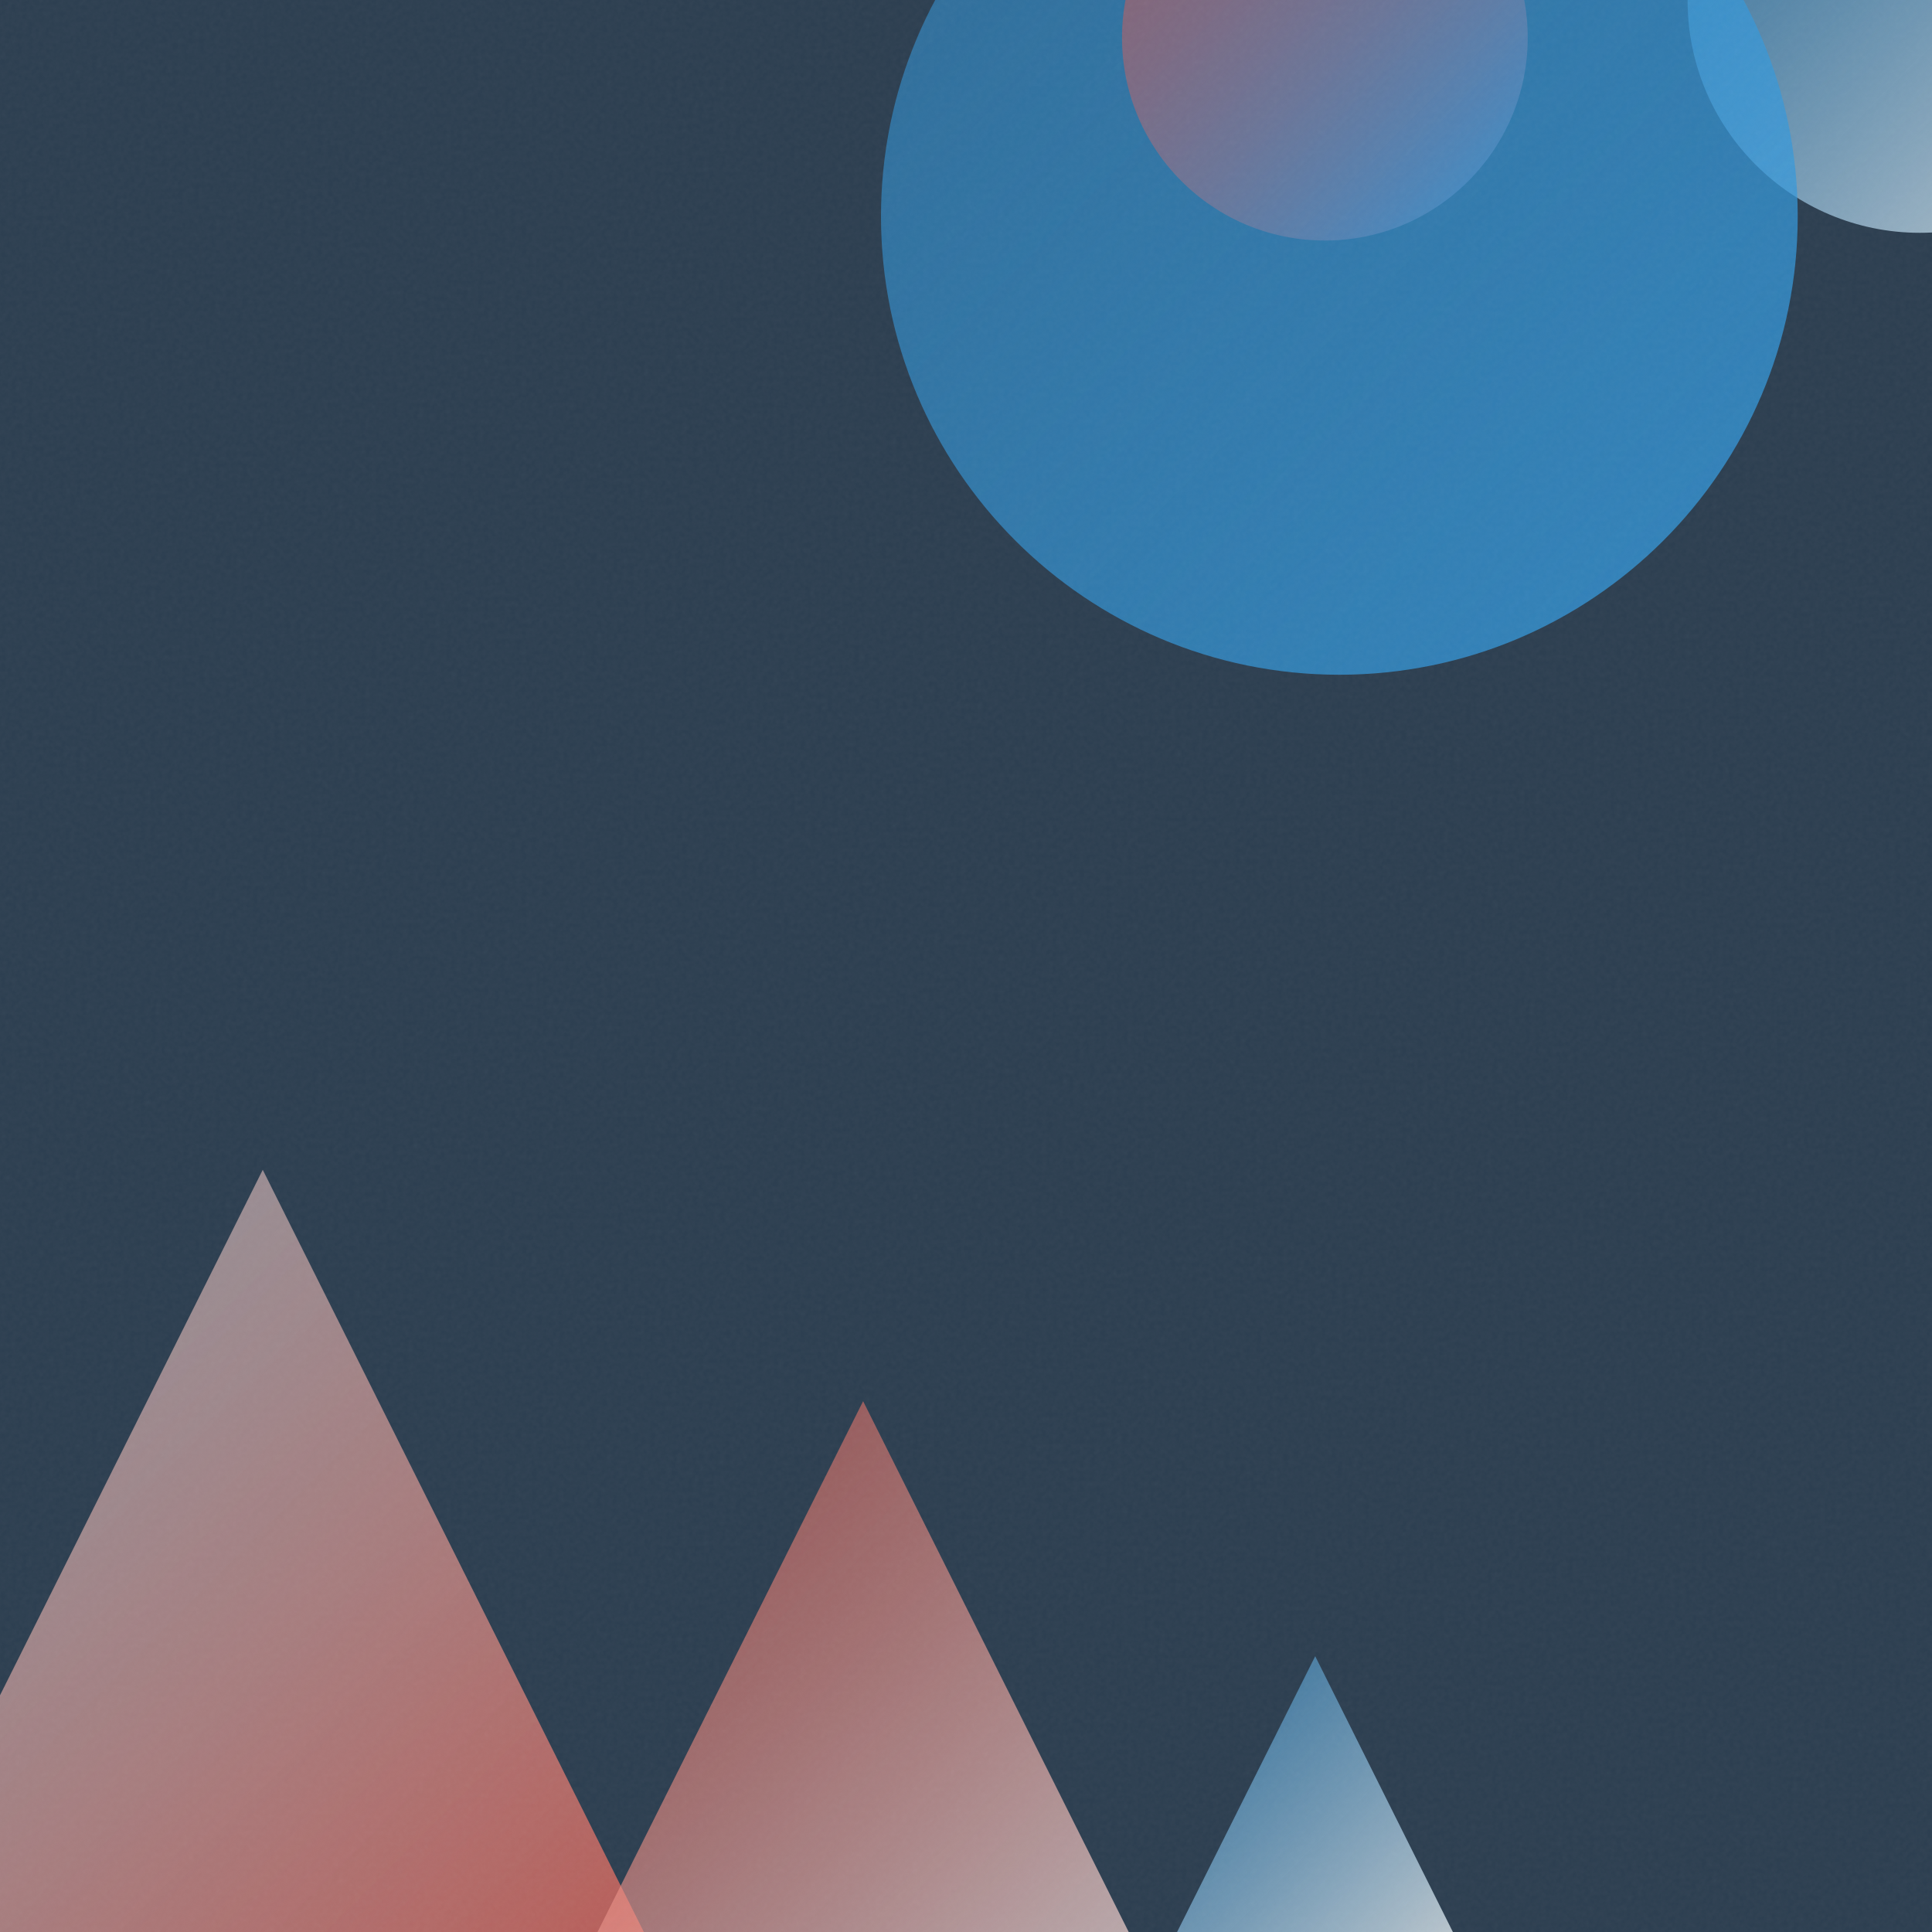
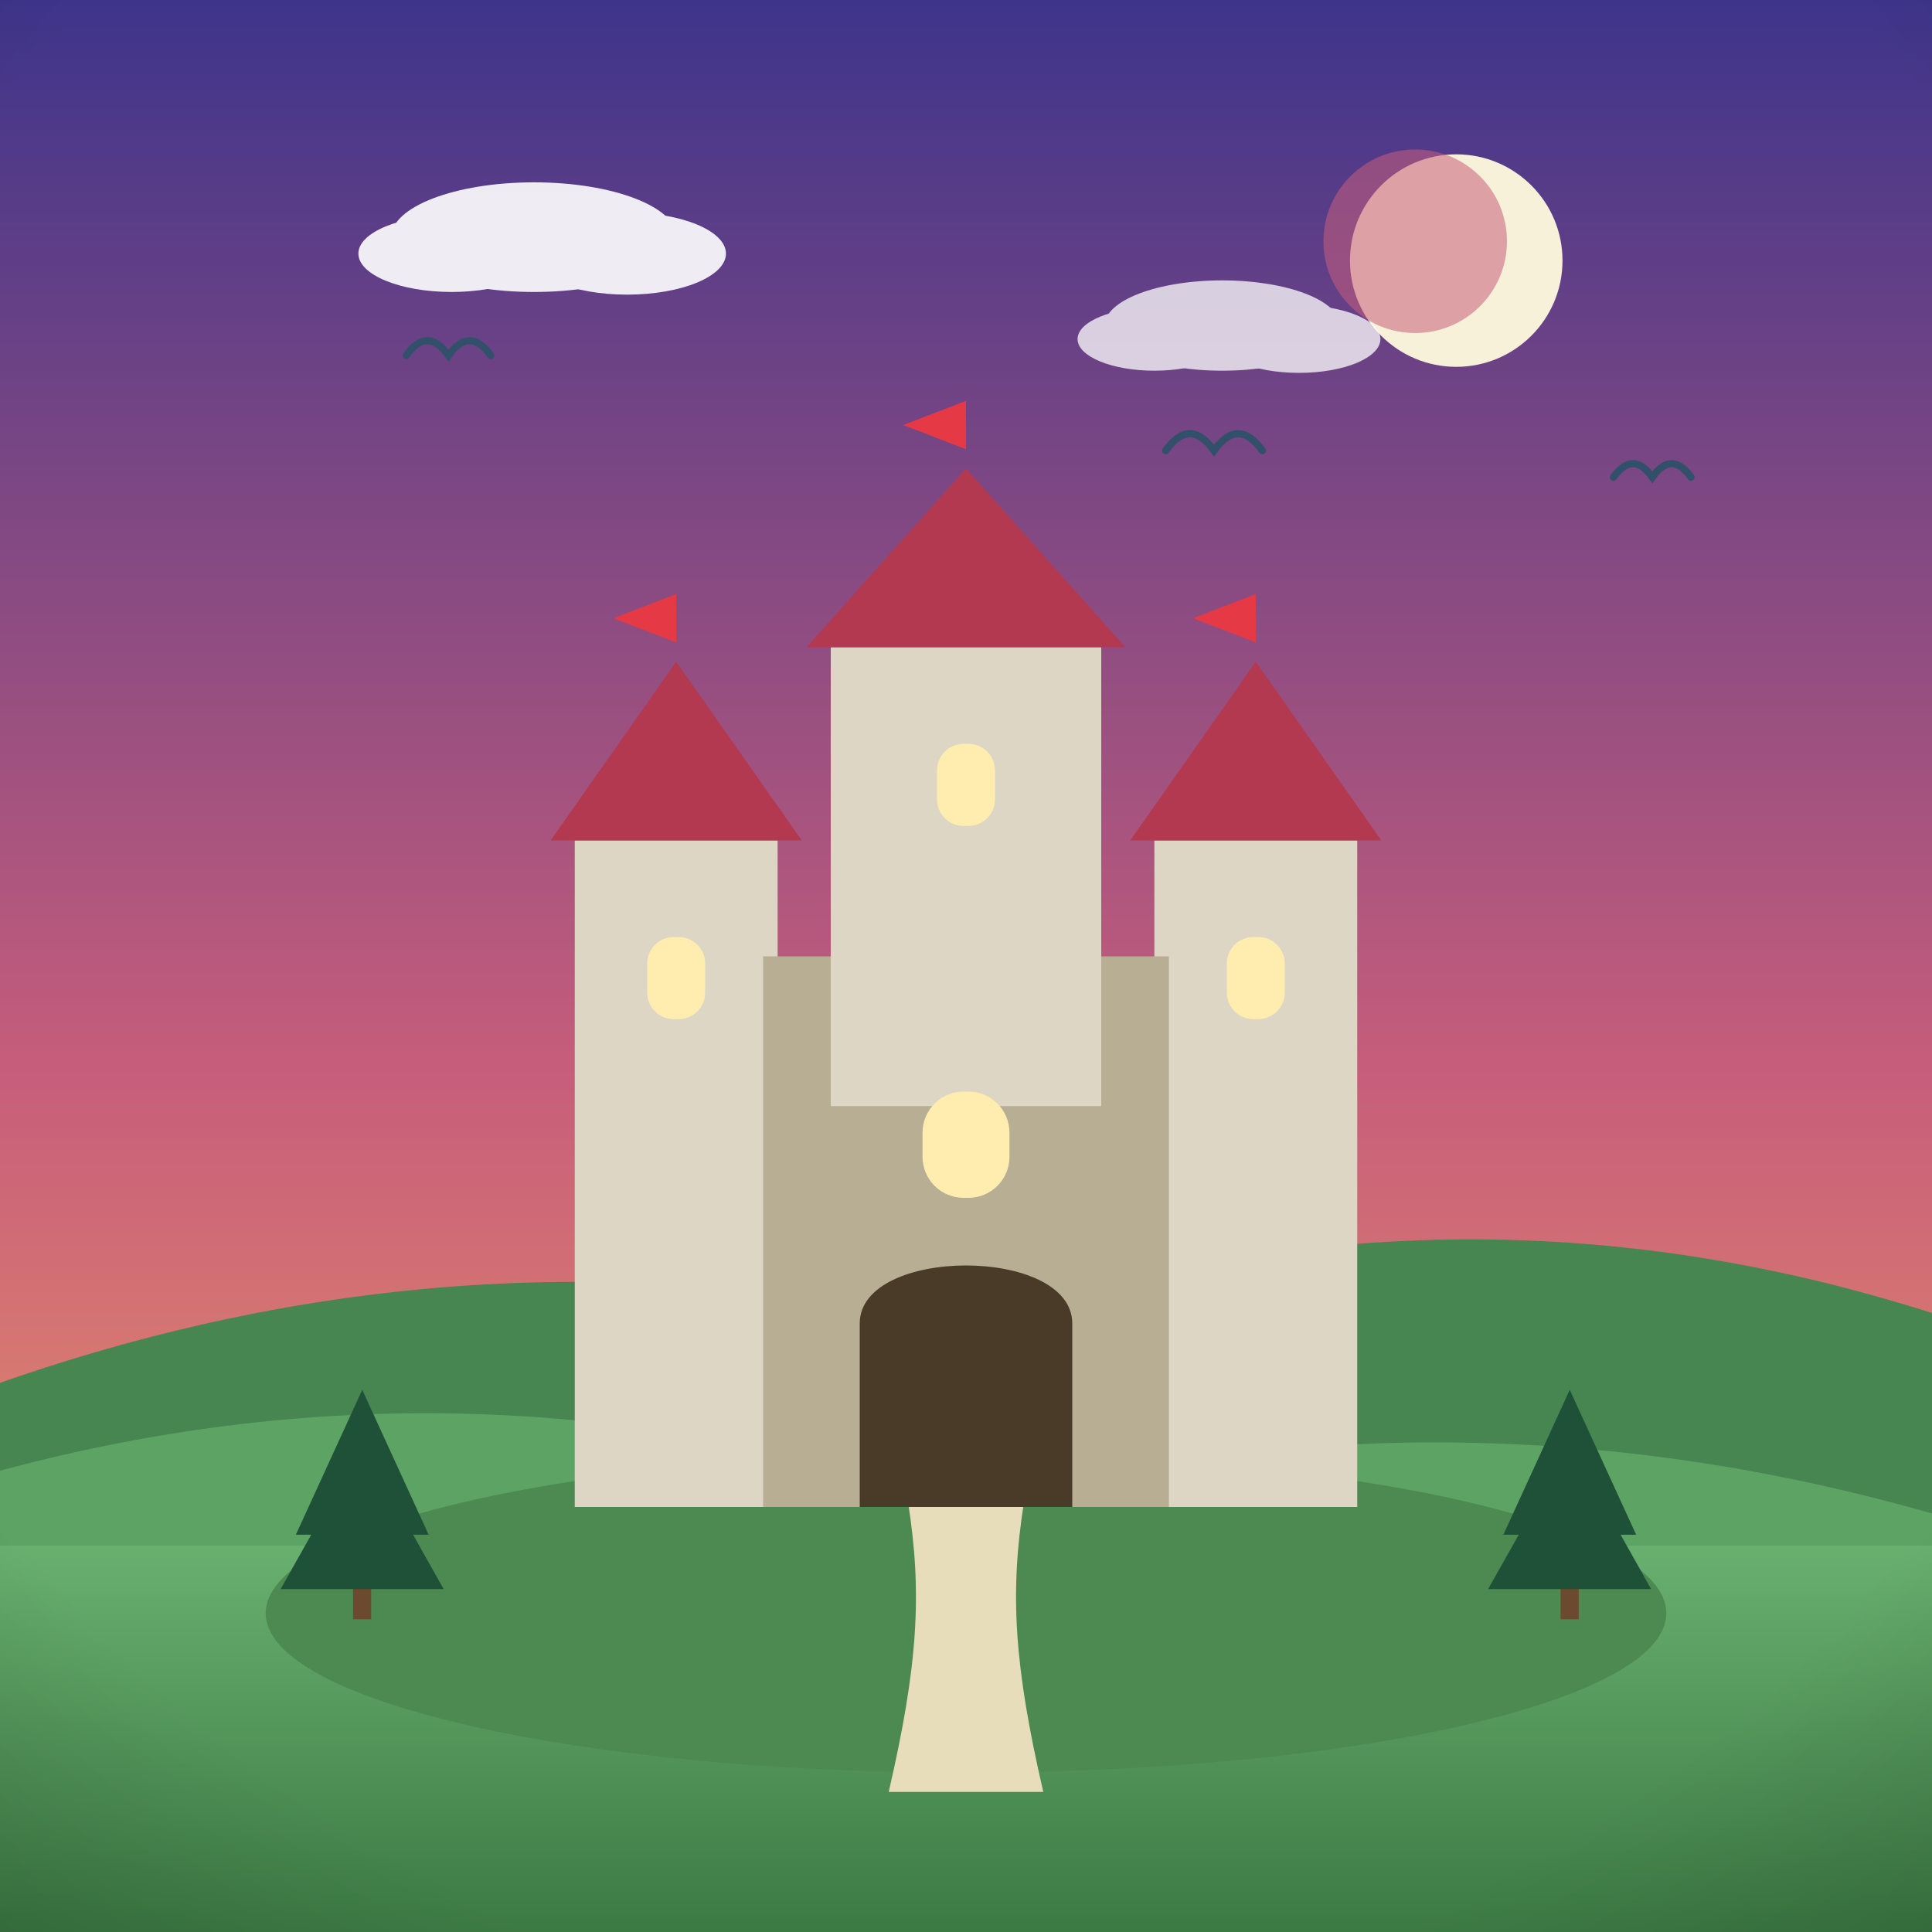
- <svg xmlns="http://www.w3.org/2000/svg" viewBox="0 0 400 400">
+ <svg xmlns="http://www.w3.org/2000/svg" viewBox="0 0 800 800">
  <defs>
-     <linearGradient id="g0" x1="349.4" y1="-48.0" x2="445.6" y2="48.3" gradientUnits="userSpaceOnUse">
-       <stop offset="0" stop-color="#3498DB" stop-opacity="0.5" />
-       <stop offset="1" stop-color="#ECF0F1" stop-opacity="0.8" />
+     <linearGradient id="sky" x1="0" y1="0" x2="0" y2="1">
+       <stop offset="0" stop-color="#3d348b" />
+       <stop offset="0.55" stop-color="#c65d7b" />
+       <stop offset="1" stop-color="#f6a860" />
    </linearGradient>
-     <linearGradient id="g1" x1="240.9" y1="342.9" x2="303.6" y2="405.6" gradientUnits="userSpaceOnUse">
-       <stop offset="0" stop-color="#3498DB" stop-opacity="0.5" />
-       <stop offset="1" stop-color="#ECF0F1" stop-opacity="0.8" />
+     <radialGradient id="sunG" cx="0.38" cy="0.35" r="0.9">
+       <stop offset="0" stop-color="#fff3b0" />
+       <stop offset="1" stop-color="#ffb703" />
+     </radialGradient>
+     <linearGradient id="ground" x1="0" y1="0" x2="0" y2="1">
+       <stop offset="0" stop-color="#69b06f" />
+       <stop offset="1" stop-color="#3c7a44" />
    </linearGradient>
-     <linearGradient id="g2" x1="-48.1" y1="242.2" x2="156.9" y2="447.2" gradientUnits="userSpaceOnUse">
-       <stop offset="0" stop-color="#ECF0F1" stop-opacity="0.5" />
-       <stop offset="1" stop-color="#E74C3C" stop-opacity="0.8" />
+     <linearGradient id="sea" x1="0" y1="0" x2="0" y2="1">
+       <stop offset="0" stop-color="#3d9bc4" />
+       <stop offset="1" stop-color="#1668a0" />
    </linearGradient>
-     <linearGradient id="g3" x1="182.4" y1="-50.2" x2="372.3" y2="139.7" gradientUnits="userSpaceOnUse">
-       <stop offset="0" stop-color="#3498DB" stop-opacity="0.5" />
-       <stop offset="1" stop-color="#3498DB" stop-opacity="0.8" />
+     <linearGradient id="shade" x1="0" y1="0" x2="0" y2="1">
+       <stop offset="0" stop-color="#ffffff" stop-opacity="0.20" />
+       <stop offset="0.5" stop-color="#ffffff" stop-opacity="0" />
+       <stop offset="1" stop-color="#000000" stop-opacity="0.16" />
    </linearGradient>
-     <linearGradient id="g4" x1="232.3" y1="-34.2" x2="316.4" y2="49.9" gradientUnits="userSpaceOnUse">
-       <stop offset="0" stop-color="#E74C3C" stop-opacity="0.5" />
-       <stop offset="1" stop-color="#3498DB" stop-opacity="0.8" />
-     </linearGradient>
-     <linearGradient id="g5" x1="101.6" y1="290.1" x2="255.8" y2="444.2" gradientUnits="userSpaceOnUse">
-       <stop offset="0" stop-color="#E74C3C" stop-opacity="0.5" />
-       <stop offset="1" stop-color="#ECF0F1" stop-opacity="0.8" />
-     </linearGradient>
-     <filter id="n">
-       <feTurbulence type="fractalNoise" baseFrequency="0.9" numOctaves="2" stitchTiles="stitch" />
-       <feColorMatrix type="saturate" values="0" />
-     </filter>
+     <radialGradient id="vig" cx="0.5" cy="0.42" r="0.85">
+       <stop offset="0.72" stop-color="#000000" stop-opacity="0" />
+       <stop offset="1" stop-color="#000000" stop-opacity="0.20" />
+     </radialGradient>
  </defs>
-   <rect width="400" height="400" fill="#2C3E50" />
-   <circle cx="397.5" cy="0.1" r="48.1" fill="url(#g0)" />
-   <path d="M 272.3 342.9 L 303.6 405.6 L 240.9 405.6 Z" fill="url(#g1)" />
-   <path d="M 54.4 242.2 L 156.9 447.2 L -48.1 447.2 Z" fill="url(#g2)" />
-   <circle cx="277.3" cy="44.8" r="94.9" fill="url(#g3)" />
-   <circle cx="274.3" cy="7.8" r="42.0" fill="url(#g4)" />
-   <path d="M 178.7 290.1 L 255.8 444.2 L 101.6 444.2 Z" fill="url(#g5)" />
-   <rect width="400" height="400" filter="url(#n)" opacity="0.05" />
+   <rect width="800" height="800" fill="url(#sky)" />
+   <circle cx="603" cy="107.9" r="44" fill="#f6f1d8" />
+   <circle cx="586" cy="99.9" r="38" fill="#c65d7b" opacity="0.55" />
+   <g fill="#ffffff" opacity="0.9">
+     <ellipse cx="221.1" cy="98.2" rx="59.1" ry="22.7" />
+     <ellipse cx="187" cy="105" rx="38.6" ry="15.9" />
+     <ellipse cx="259.7" cy="105" rx="40.9" ry="17" />
+   </g>
+   <g fill="#ffffff" opacity="0.75">
+     <ellipse cx="506.1" cy="134.8" rx="48.7" ry="18.7" />
+     <ellipse cx="478" cy="140.4" rx="31.8" ry="13.1" />
+     <ellipse cx="537.9" cy="140.4" rx="33.7" ry="14" />
+   </g>
+   <path d="M0 684 L0 572.6 Q 200 502.6 400 549.8 Q 600 479.8 800 543.7 L800 684 Z" fill="#478551" />
+   <path d="M0 730 L0 609 Q 200 555 400 623.5 Q 600 569.5 800 626.7 L800 730 Z" fill="#5da464" />
+   <rect y="640" width="800" height="160" fill="url(#ground)" />
+   <path d="M 668.1 197.6 Q 676.2 186.4 684.2 197.6 Q 692.2 186.4 700.2 197.6" fill="none" stroke="#33506b" stroke-width="3" stroke-linecap="round" />
+   <path d="M 168.2 147.2 Q 176.9 134.9 185.7 147.2 Q 194.5 134.9 203.2 147.2" fill="none" stroke="#33506b" stroke-width="3" stroke-linecap="round" />
+   <path d="M 482.7 186.6 Q 492.7 172.6 502.7 186.6 Q 512.7 172.6 522.7 186.6" fill="none" stroke="#33506b" stroke-width="3" stroke-linecap="round" />
+   <g transform="translate(400 0) scale(-1 1) translate(-400 0)">
+     <ellipse cx="400" cy="668" rx="290" ry="66" fill="#4c8a52" />
+     <path d="M368 742 C 380 690 382 660 376 622 L 424 622 C 418 660 420 690 432 742 Z" fill="#e8ddba" />
+     <rect x="238" y="348" width="84" height="276" fill="#ddd6c4" />
+     <path d="M 228 348 L 280 274 L 332 348 Z" fill="#b33951" />
+     <rect x="268" y="388" width="24" height="34" rx="11" fill="#ffedb0" />
+     <path d="M 280 274 L 280 246 L 306 256 L 280 266" fill="#e63946" />
+     <rect x="478" y="348" width="84" height="276" fill="#ddd6c4" />
+     <path d="M 468 348 L 520 274 L 572 348 Z" fill="#b33951" />
+     <rect x="508" y="388" width="24" height="34" rx="11" fill="#ffedb0" />
+     <path d="M 520 274 L 520 246 L 546 256 L 520 266" fill="#e63946" />
+     <rect x="316" y="396" width="168" height="228" fill="#b8ae94" />
+     <rect x="344" y="268" width="112" height="190" fill="#ddd6c4" />
+     <path d="M 334 268 L 400 194 L 466 268 Z" fill="#b33951" />
+     <rect x="388" y="308" width="24" height="34" rx="11" fill="#ffedb0" />
+     <path d="M 400 194 L 400 166 L 426 176 L 400 186" fill="#e63946" />
+     <path d="M356 624 L 356 548 C 356 516 444 516 444 548 L 444 624 Z" fill="#4a3a28" />
+     <rect x="382" y="452" width="36" height="44" rx="17" fill="#ffedb0" />
+     <g fill="#1f5138">
+       <rect x="146.3" y="648" width="7.5" height="22.5" fill="#6b4a2f" />
+       <path d="M 150 575.5 L 122.5 635.5 L 177.5 635.5 Z" />
+       <path d="M 150 598 L 116.3 658 L 183.8 658 Z" />
+     </g>
+     <g fill="#1f5138">
+       <rect x="646.3" y="648" width="7.5" height="22.5" fill="#6b4a2f" />
+       <path d="M 650 575.5 L 622.5 635.5 L 677.5 635.5 Z" />
+       <path d="M 650 598 L 616.3 658 L 683.8 658 Z" />
+     </g>
+   </g>
+   <rect width="800" height="800" fill="url(#vig)" />
</svg>
